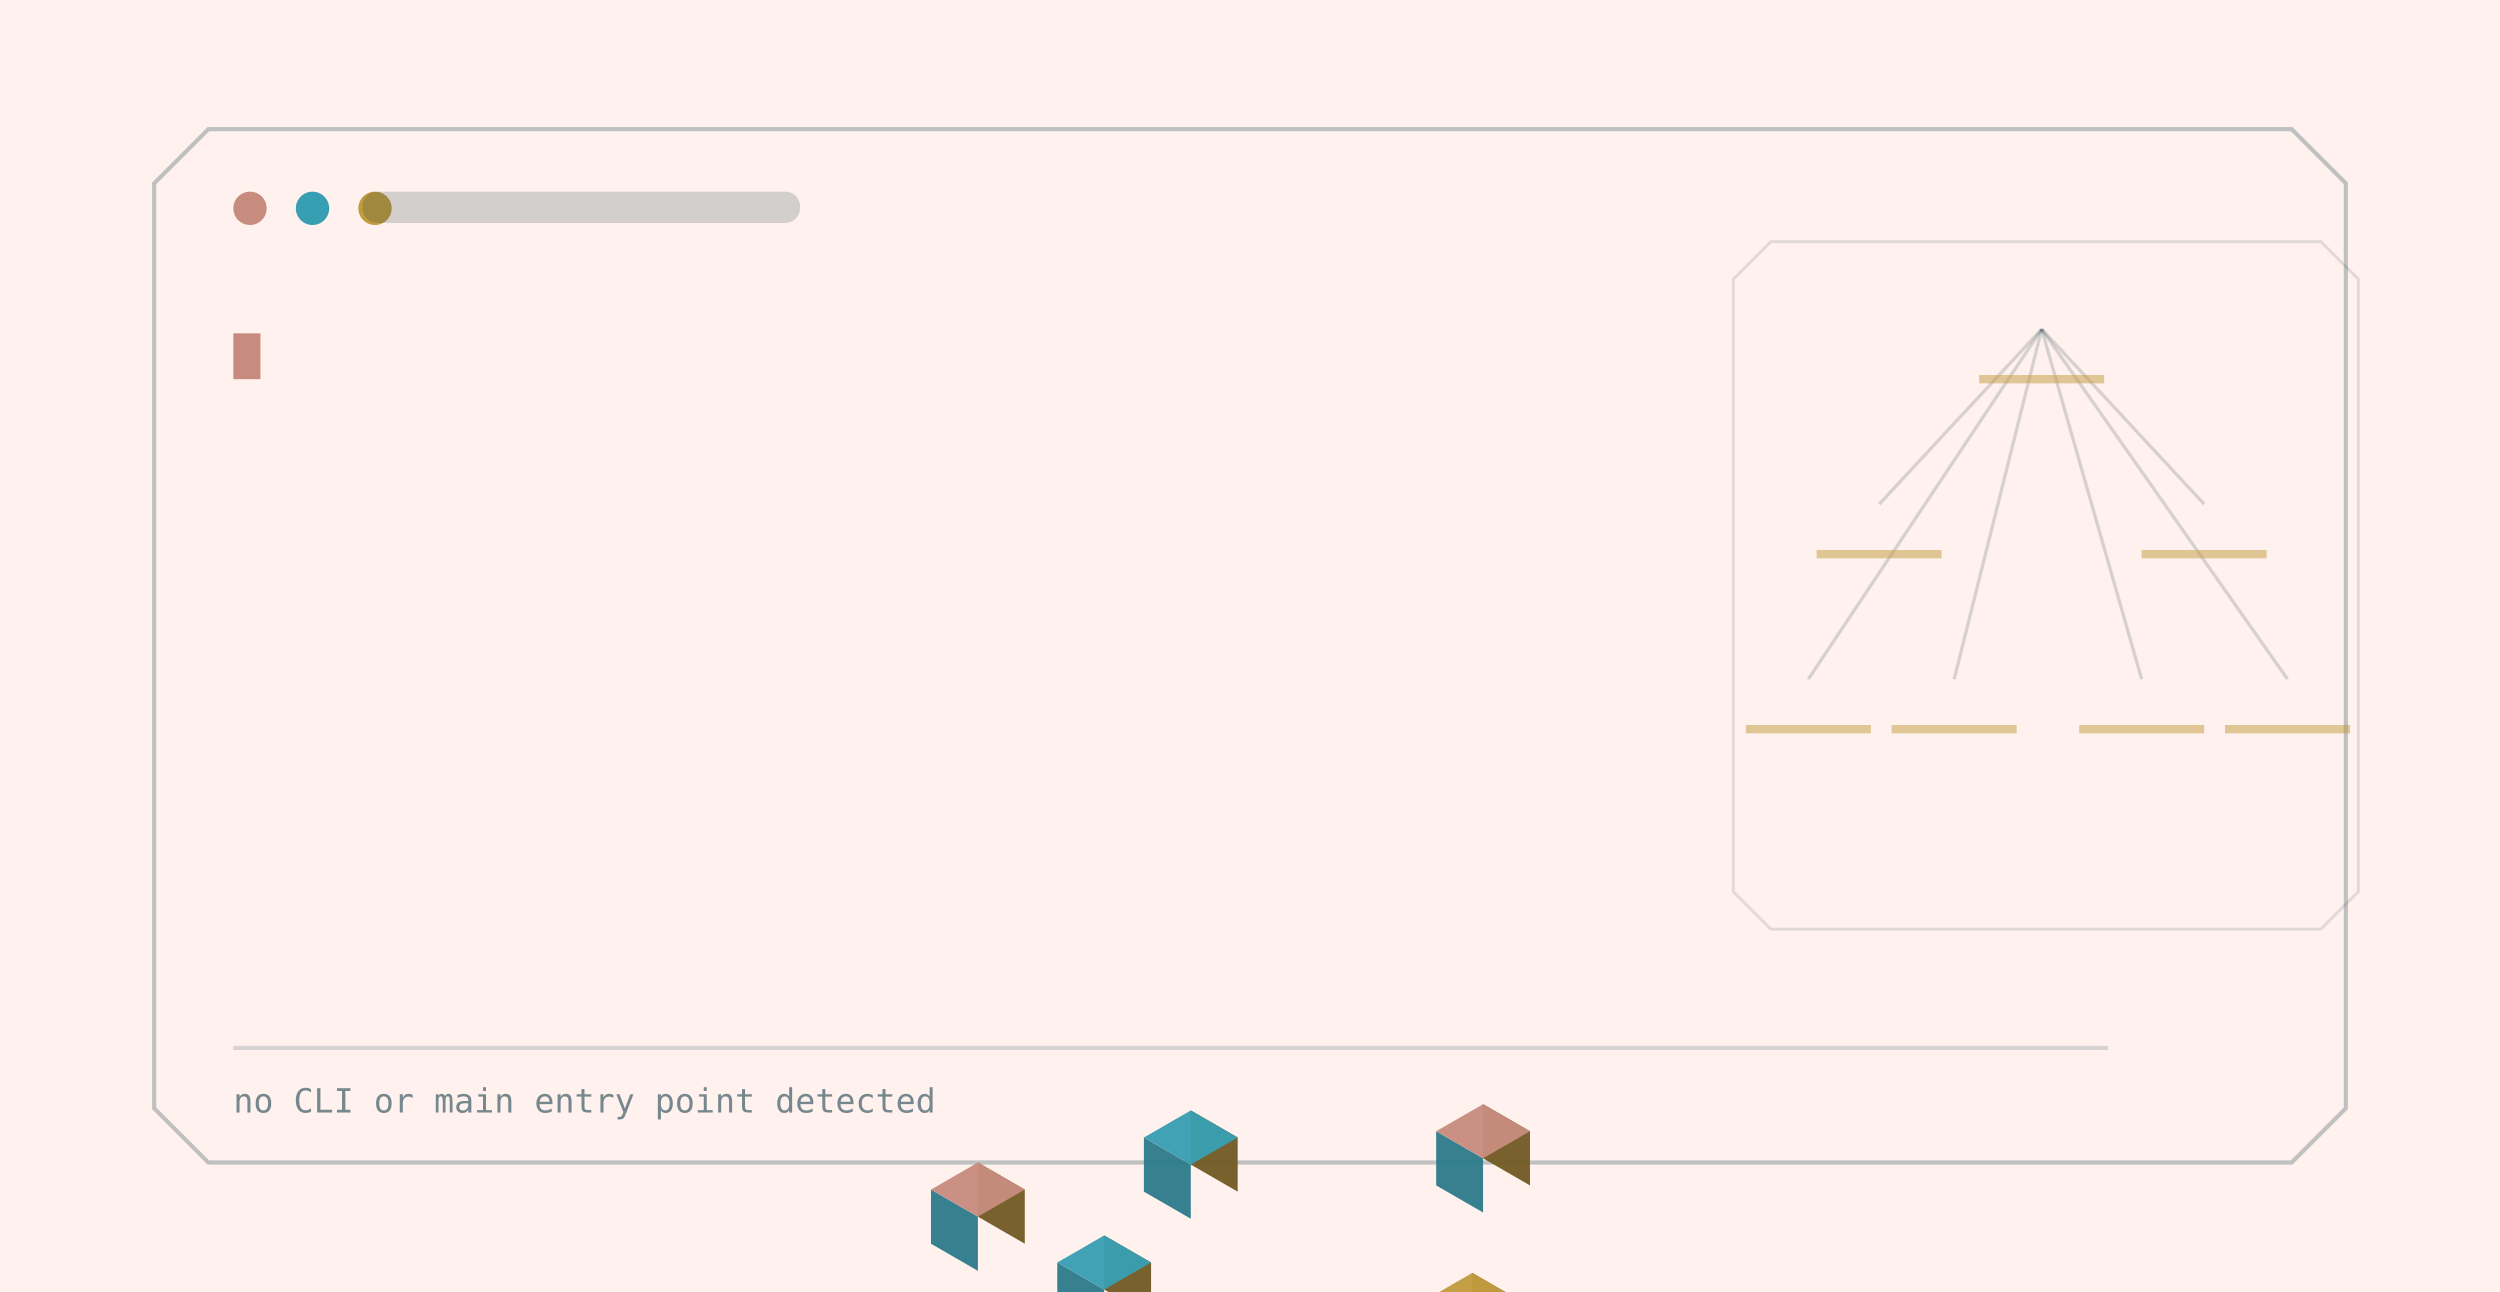
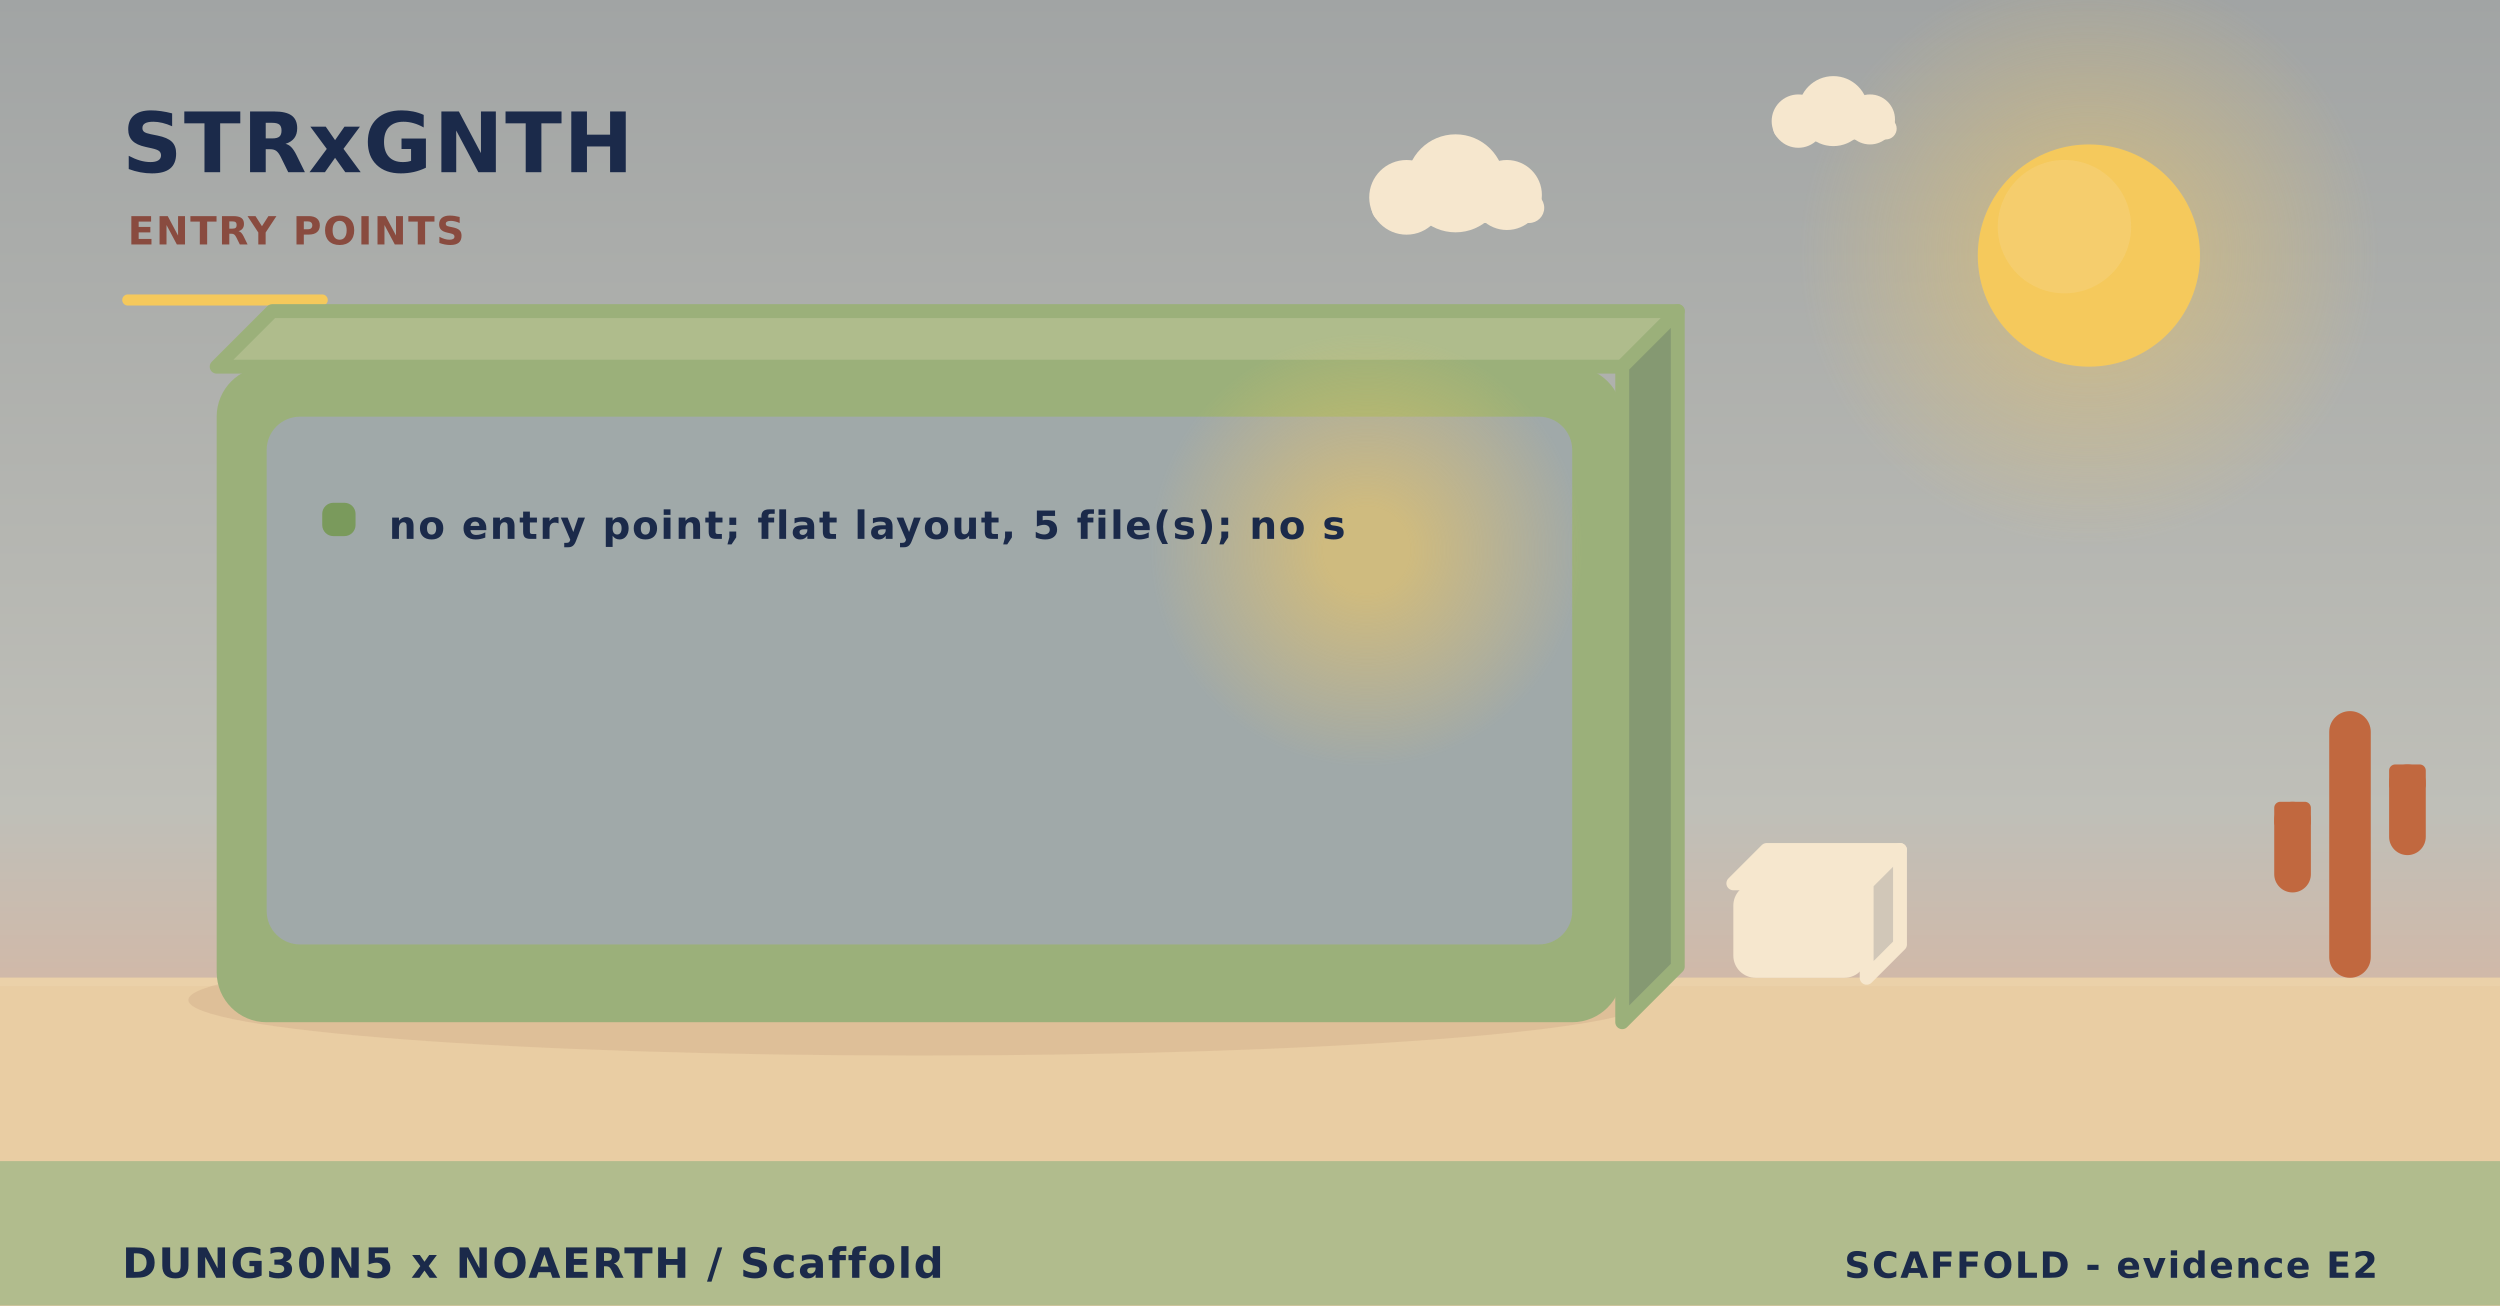
- <svg xmlns="http://www.w3.org/2000/svg" viewBox="0 0 1200 620" width="1200" height="620" role="img" aria-label="STRxGNTH command surface">
-   <rect width="1200" height="620" fill="#fff1ed" />
-   <defs>
-     <linearGradient id="gt" x1="0" y1="0" x2="1" y2="1">
-       <stop offset="0%" stop-color="#c78c7e" />
-       <stop offset="100%" stop-color="#389eb2" />
-     </linearGradient>
-   </defs>
-   <path d="M100.00,62.00 H1100.00 L1126.00,88.00 V532.00 L1100.00,558.00 H100.00 L74.00,532.00 V88.00 Z" fill="none" stroke="rgba(6,50,65,0.300)" stroke-width="2.00" opacity="0.85" />
-   <circle cx="120.00" cy="100.00" r="8.00" fill="#c78c7e" opacity="1.00" />
-   <circle cx="150.00" cy="100.00" r="8.00" fill="#389eb2" opacity="1.00" />
-   <circle cx="180.00" cy="100.00" r="8.00" fill="#c29b3e" opacity="1.00" />
-   <rect x="174.00" y="92.00" width="210.00" height="15.00" rx="7.00" fill="rgba(6,50,65,0.180)" opacity="1.00" />
-   <text x="112" y="148" font-family="ui-monospace,SFMono-Regular,Menlo,monospace" font-size="21" fill="rgba(6,50,65,0.800)" opacity="0">no entry point; flat layout, 5 file(s); no source<animate attributeName="opacity" values="0;1;1;0" dur="1.5s" begin="0.0s" repeatCount="indefinite" />
-   </text>
-   <rect x="112" y="160" width="13" height="22" fill="#c78c7e">
-     <animate attributeName="opacity" values="1;0;1" dur="1.05s" begin="0s" repeatCount="indefinite" />
-   </rect>
-   <path d="M850.00,116.00 H1114.00 L1132.00,134.00 V428.00 L1114.00,446.00 H850.00 L832.00,428.00 V134.00 Z" fill="none" stroke="rgba(6,50,65,0.180)" stroke-width="1.40" opacity="0.70" />
-   <line x1="980.00" y1="158.00" x2="902.00" y2="242.00" stroke="rgba(6,50,65,0.300)" stroke-width="1.60" opacity="0.55" />
-   <line x1="980.00" y1="158.00" x2="1058.00" y2="242.00" stroke="rgba(6,50,65,0.300)" stroke-width="1.60" opacity="0.55" />
-   <line x1="980.00" y1="158.00" x2="868.00" y2="326.00" stroke="rgba(6,50,65,0.300)" stroke-width="1.60" opacity="0.55" />
-   <line x1="980.00" y1="158.00" x2="938.00" y2="326.00" stroke="rgba(6,50,65,0.300)" stroke-width="1.60" opacity="0.55" />
-   <line x1="980.00" y1="158.00" x2="1028.00" y2="326.00" stroke="rgba(6,50,65,0.300)" stroke-width="1.60" opacity="0.55" />
-   <line x1="980.00" y1="158.00" x2="1098.00" y2="326.00" stroke="rgba(6,50,65,0.300)" stroke-width="1.60" opacity="0.55" />
-   <polygon points="711.87,556.00 734.39,569.00 734.39,543.00 711.87,530.00" fill="#715a24" opacity="0.95" />
-   <polygon points="689.36,569.00 711.87,582.00 711.87,556.00 689.36,543.00" fill="#2c7b8b" opacity="0.95" />
-   <polygon points="711.87,530.00 734.39,543.00 711.87,556.00 689.36,543.00" fill="#c78c7e" opacity="0.95" />
+ <svg xmlns="http://www.w3.org/2000/svg" width="900" height="470" viewBox="0 0 900 470" role="img" aria-label="STRxGNTH - how it is operated">
+   <linearGradient id="skyt" x1="0" y1="0" x2="0" y2="1">
+     <stop offset="0" stop-color="#a1a4a4" />
+     <stop offset="0.62" stop-color="#bfbfb8" />
+     <stop offset="1" stop-color="#f3ad8a" />
+   </linearGradient>
+   <rect width="900" height="470" fill="url(#skyt)" />
+   <radialGradient id="sunt">
+     <stop offset="0.35" stop-color="#f5c95c" stop-opacity="0.34" />
+     <stop offset="1" stop-color="#f5c95c" stop-opacity="0" />
+   </radialGradient>
+   <circle cx="752" cy="92" r="104" fill="url(#sunt)" />
+   <circle cx="752" cy="92" r="40" fill="#f5c95c" />
+   <circle cx="743.2" cy="81.6" r="24" fill="#f5d27e" opacity="0.5" />
  <g>
-     <rect x="950.00" y="180.00" width="60.00" height="4.00" rx="0.00" fill="rgba(194,155,62,0.500)" opacity="1.00" />
-     <animate attributeName="opacity" values="0.25;1.0;0.25" dur="11.5s" begin="0.0s" repeatCount="indefinite" />
+     <circle cx="524" cy="66" r="17.64" fill="#f6e7ce" />
+     <circle cx="506.36" cy="71.04" r="13.44" fill="#f6e7ce" />
+     <circle cx="542.48" cy="70.2" r="12.6" fill="#f6e7ce" />
+     <rect x="493.76" y="69.36" width="62.16" height="10.92" rx="5.46" fill="#f6e7ce" />
+     <animateTransform attributeName="transform" type="translate" values="0 0;24 0;0 0" dur="36s" begin="0s" repeatCount="indefinite" />
  </g>
-   <polygon points="571.58,559.00 594.09,572.00 594.09,546.00 571.58,533.00" fill="#715a24" opacity="0.95" />
-   <polygon points="549.06,572.00 571.58,585.00 571.58,559.00 549.06,546.00" fill="#2c7b8b" opacity="0.95" />
-   <polygon points="571.58,533.00 594.09,546.00 571.58,559.00 549.06,546.00" fill="#389eb2" opacity="0.95" />
  <g>
-     <rect x="872.00" y="264.00" width="60.00" height="4.00" rx="0.00" fill="rgba(194,155,62,0.500)" opacity="1.00" />
-     <animate attributeName="opacity" values="0.25;1.0;0.25" dur="11.5s" begin="0.4s" repeatCount="indefinite" />
+     <circle cx="660" cy="40" r="12.6" fill="#f6e7ce" />
+     <circle cx="647.4" cy="43.6" r="9.6" fill="#f6e7ce" />
+     <circle cx="673.2" cy="43" r="9" fill="#f6e7ce" />
+     <rect x="638.4" y="42.4" width="44.4" height="7.8" rx="3.9" fill="#f6e7ce" />
+     <animateTransform attributeName="transform" type="translate" values="0 0;-18 0;0 0" dur="46s" begin="3s" repeatCount="indefinite" />
  </g>
-   <polygon points="706.68,637.00 729.19,650.00 729.19,624.00 706.68,611.00" fill="#715a24" opacity="0.95" />
-   <polygon points="684.16,650.00 706.68,663.00 706.68,637.00 684.16,624.00" fill="#2c7b8b" opacity="0.95" />
-   <polygon points="706.68,611.00 729.19,624.00 706.68,637.00 684.16,624.00" fill="#c29b3e" opacity="0.95" />
+   <rect x="0" y="352" width="900" height="118" fill="#e9cda3" />
+   <rect x="0" y="352" width="900" height="3" fill="#ebd1a9" />
+   <text x="44" y="62" font-family="Verdana,DejaVu Sans,sans-serif" font-size="30" font-weight="700" letter-spacing="0.6" fill="#1b2a4a" text-anchor="start">STRxGNTH</text>
+   <text x="46" y="88" font-family="Verdana,DejaVu Sans,sans-serif" font-size="14" font-weight="700" letter-spacing="0.6" fill="#894b3f" text-anchor="start">ENTRY POINTS</text>
+   <rect x="44" y="106" width="74" height="4" rx="2" fill="#f5c95c" />
+   <ellipse cx="331" cy="360" rx="263.2" ry="20" fill="rgba(138,90,68,0.11)" />
+   <path d="M78,132 L584,132 L604,112 L98,112 Z" fill="#afbc8c" stroke="#9bb07a" stroke-width="5" stroke-linejoin="round" />
+   <path d="M584,132 L604,112 L604,348 L584,368 Z" fill="#859972" stroke="#9bb07a" stroke-width="5" stroke-linejoin="round" />
+   <rect x="78" y="132" width="506" height="236" rx="18" fill="#9bb07a" />
+   <rect x="96" y="150" width="470" height="190" rx="12" fill="#a0a9ac" opacity="0.94" />
+   <radialGradient id="lamp2291">
+     <stop offset="0.2" stop-color="#f5c95c" stop-opacity="0.55" />
+     <stop offset="1" stop-color="#f5c95c" stop-opacity="0" />
+   </radialGradient>
+   <circle cx="492" cy="198" r="78" fill="url(#lamp2291)" />
+   <rect x="116" y="181" width="12" height="12" rx="4" fill="#7a9a5c" />
  <g>
-     <rect x="1028.00" y="264.00" width="60.00" height="4.00" rx="0.00" fill="rgba(194,155,62,0.500)" opacity="1.00" />
-     <animate attributeName="opacity" values="0.25;1.0;0.25" dur="11.5s" begin="0.8s" repeatCount="indefinite" />
+     <text x="140" y="194" font-family="Verdana,DejaVu Sans,sans-serif" font-size="14" font-weight="700" letter-spacing="0.6" fill="#1b2a4a" text-anchor="start">no entry point; flat layout, 5 file(s); no s</text>
+     <animateTransform attributeName="transform" type="translate" values="0 10;0 0" dur="0.7s" begin="0.4s" fill="freeze" />
  </g>
-   <polygon points="469.39,584.00 491.90,597.00 491.90,571.00 469.39,558.00" fill="#715a24" opacity="0.95" />
-   <polygon points="446.87,597.00 469.39,610.00 469.39,584.00 446.87,571.00" fill="#2c7b8b" opacity="0.95" />
-   <polygon points="469.39,558.00 491.90,571.00 469.39,584.00 446.87,571.00" fill="#c78c7e" opacity="0.95" />
-   <g>
-     <rect x="838.00" y="348.00" width="60.00" height="4.00" rx="0.00" fill="rgba(194,155,62,0.500)" opacity="1.00" />
-     <animate attributeName="opacity" values="0.25;1.0;0.25" dur="11.5s" begin="1.2s" repeatCount="indefinite" />
-   </g>
-   <polygon points="530.01,619.00 552.52,632.00 552.52,606.00 530.01,593.00" fill="#715a24" opacity="0.95" />
-   <polygon points="507.49,632.00 530.01,645.00 530.01,619.00 507.49,606.00" fill="#2c7b8b" opacity="0.95" />
-   <polygon points="530.01,593.00 552.52,606.00 530.01,619.00 507.49,606.00" fill="#389eb2" opacity="0.95" />
-   <g>
-     <rect x="908.00" y="348.00" width="60.00" height="4.00" rx="0.00" fill="rgba(194,155,62,0.500)" opacity="1.00" />
-     <animate attributeName="opacity" values="0.25;1.0;0.25" dur="11.5s" begin="1.6s" repeatCount="indefinite" />
-   </g>
-   <polygon points="607.95,664.00 630.47,677.00 630.47,651.00 607.95,638.00" fill="#715a24" opacity="0.95" />
-   <polygon points="585.43,677.00 607.95,690.00 607.95,664.00 585.43,651.00" fill="#2c7b8b" opacity="0.95" />
-   <polygon points="607.95,638.00 630.47,651.00 607.95,664.00 585.43,651.00" fill="#c29b3e" opacity="0.95" />
-   <g>
-     <rect x="998.00" y="348.00" width="60.00" height="4.00" rx="0.00" fill="rgba(194,155,62,0.500)" opacity="1.00" />
-     <animate attributeName="opacity" values="0.25;1.0;0.25" dur="11.5s" begin="2.0s" repeatCount="indefinite" />
-   </g>
-   <polygon points="668.57,699.00 691.09,712.00 691.09,686.00 668.57,673.00" fill="#715a24" opacity="0.95" />
-   <polygon points="646.05,712.00 668.57,725.00 668.57,699.00 646.05,686.00" fill="#2c7b8b" opacity="0.95" />
-   <polygon points="668.57,673.00 691.09,686.00 668.57,699.00 646.05,686.00" fill="#c78c7e" opacity="0.95" />
-   <g>
-     <rect x="1068.00" y="348.00" width="60.00" height="4.00" rx="0.00" fill="rgba(194,155,62,0.500)" opacity="1.00" />
-     <animate attributeName="opacity" values="0.25;1.0;0.25" dur="11.5s" begin="2.4s" repeatCount="indefinite" />
-   </g>
-   <rect x="112.00" y="502.00" width="900.00" height="2.00" rx="0.00" fill="rgba(6,50,65,0.160)" opacity="1.00" />
-   <text x="112" y="534" font-family="ui-monospace,Menlo,monospace" font-size="16" fill="rgba(6,50,65,0.550)">no CLI or main entry point detected</text>
+   <path d="M624,318 L672,318 L684,306 L636,306 Z" fill="#f6e7ce" stroke="#f6e7ce" stroke-width="5" stroke-linejoin="round" />
+   <path d="M672,318 L684,306 L684,340 L672,352 Z" fill="#d1c7b8" stroke="#f6e7ce" stroke-width="5" stroke-linejoin="round" />
+   <rect x="624" y="318" width="48" height="34" rx="8" fill="#f6e7ce" />
+   <rect x="838.52" y="256" width="14.96" height="96" rx="7.48" fill="#c1683f" />
+   <rect x="818.72" y="288.64" width="13.2" height="32.64" rx="6.6" fill="#c1683f" />
+   <rect x="818.72" y="288.64" width="13.2" height="9.6" rx="2.2" fill="#c1683f" />
+   <rect x="860.08" y="275.2" width="13.2" height="32.64" rx="6.6" fill="#c1683f" />
+   <rect x="860.08" y="275.2" width="13.2" height="9.6" rx="2.2" fill="#c1683f" />
+   <rect x="0" y="418" width="900" height="52" rx="0" fill="#adbb8b" opacity="0.94" />
+   <text x="44" y="460" font-family="Verdana,DejaVu Sans,sans-serif" font-size="15" font-weight="700" letter-spacing="0.6" fill="#1b2a4a" text-anchor="start">DUNG30N5 x NOAERTH  /  Scaffold</text>
+   <text x="856" y="460" font-family="Verdana,DejaVu Sans,sans-serif" font-size="13" font-weight="700" letter-spacing="0.6" fill="#1b2a4a" text-anchor="end">SCAFFOLD  -  evidence E2</text>
</svg>
